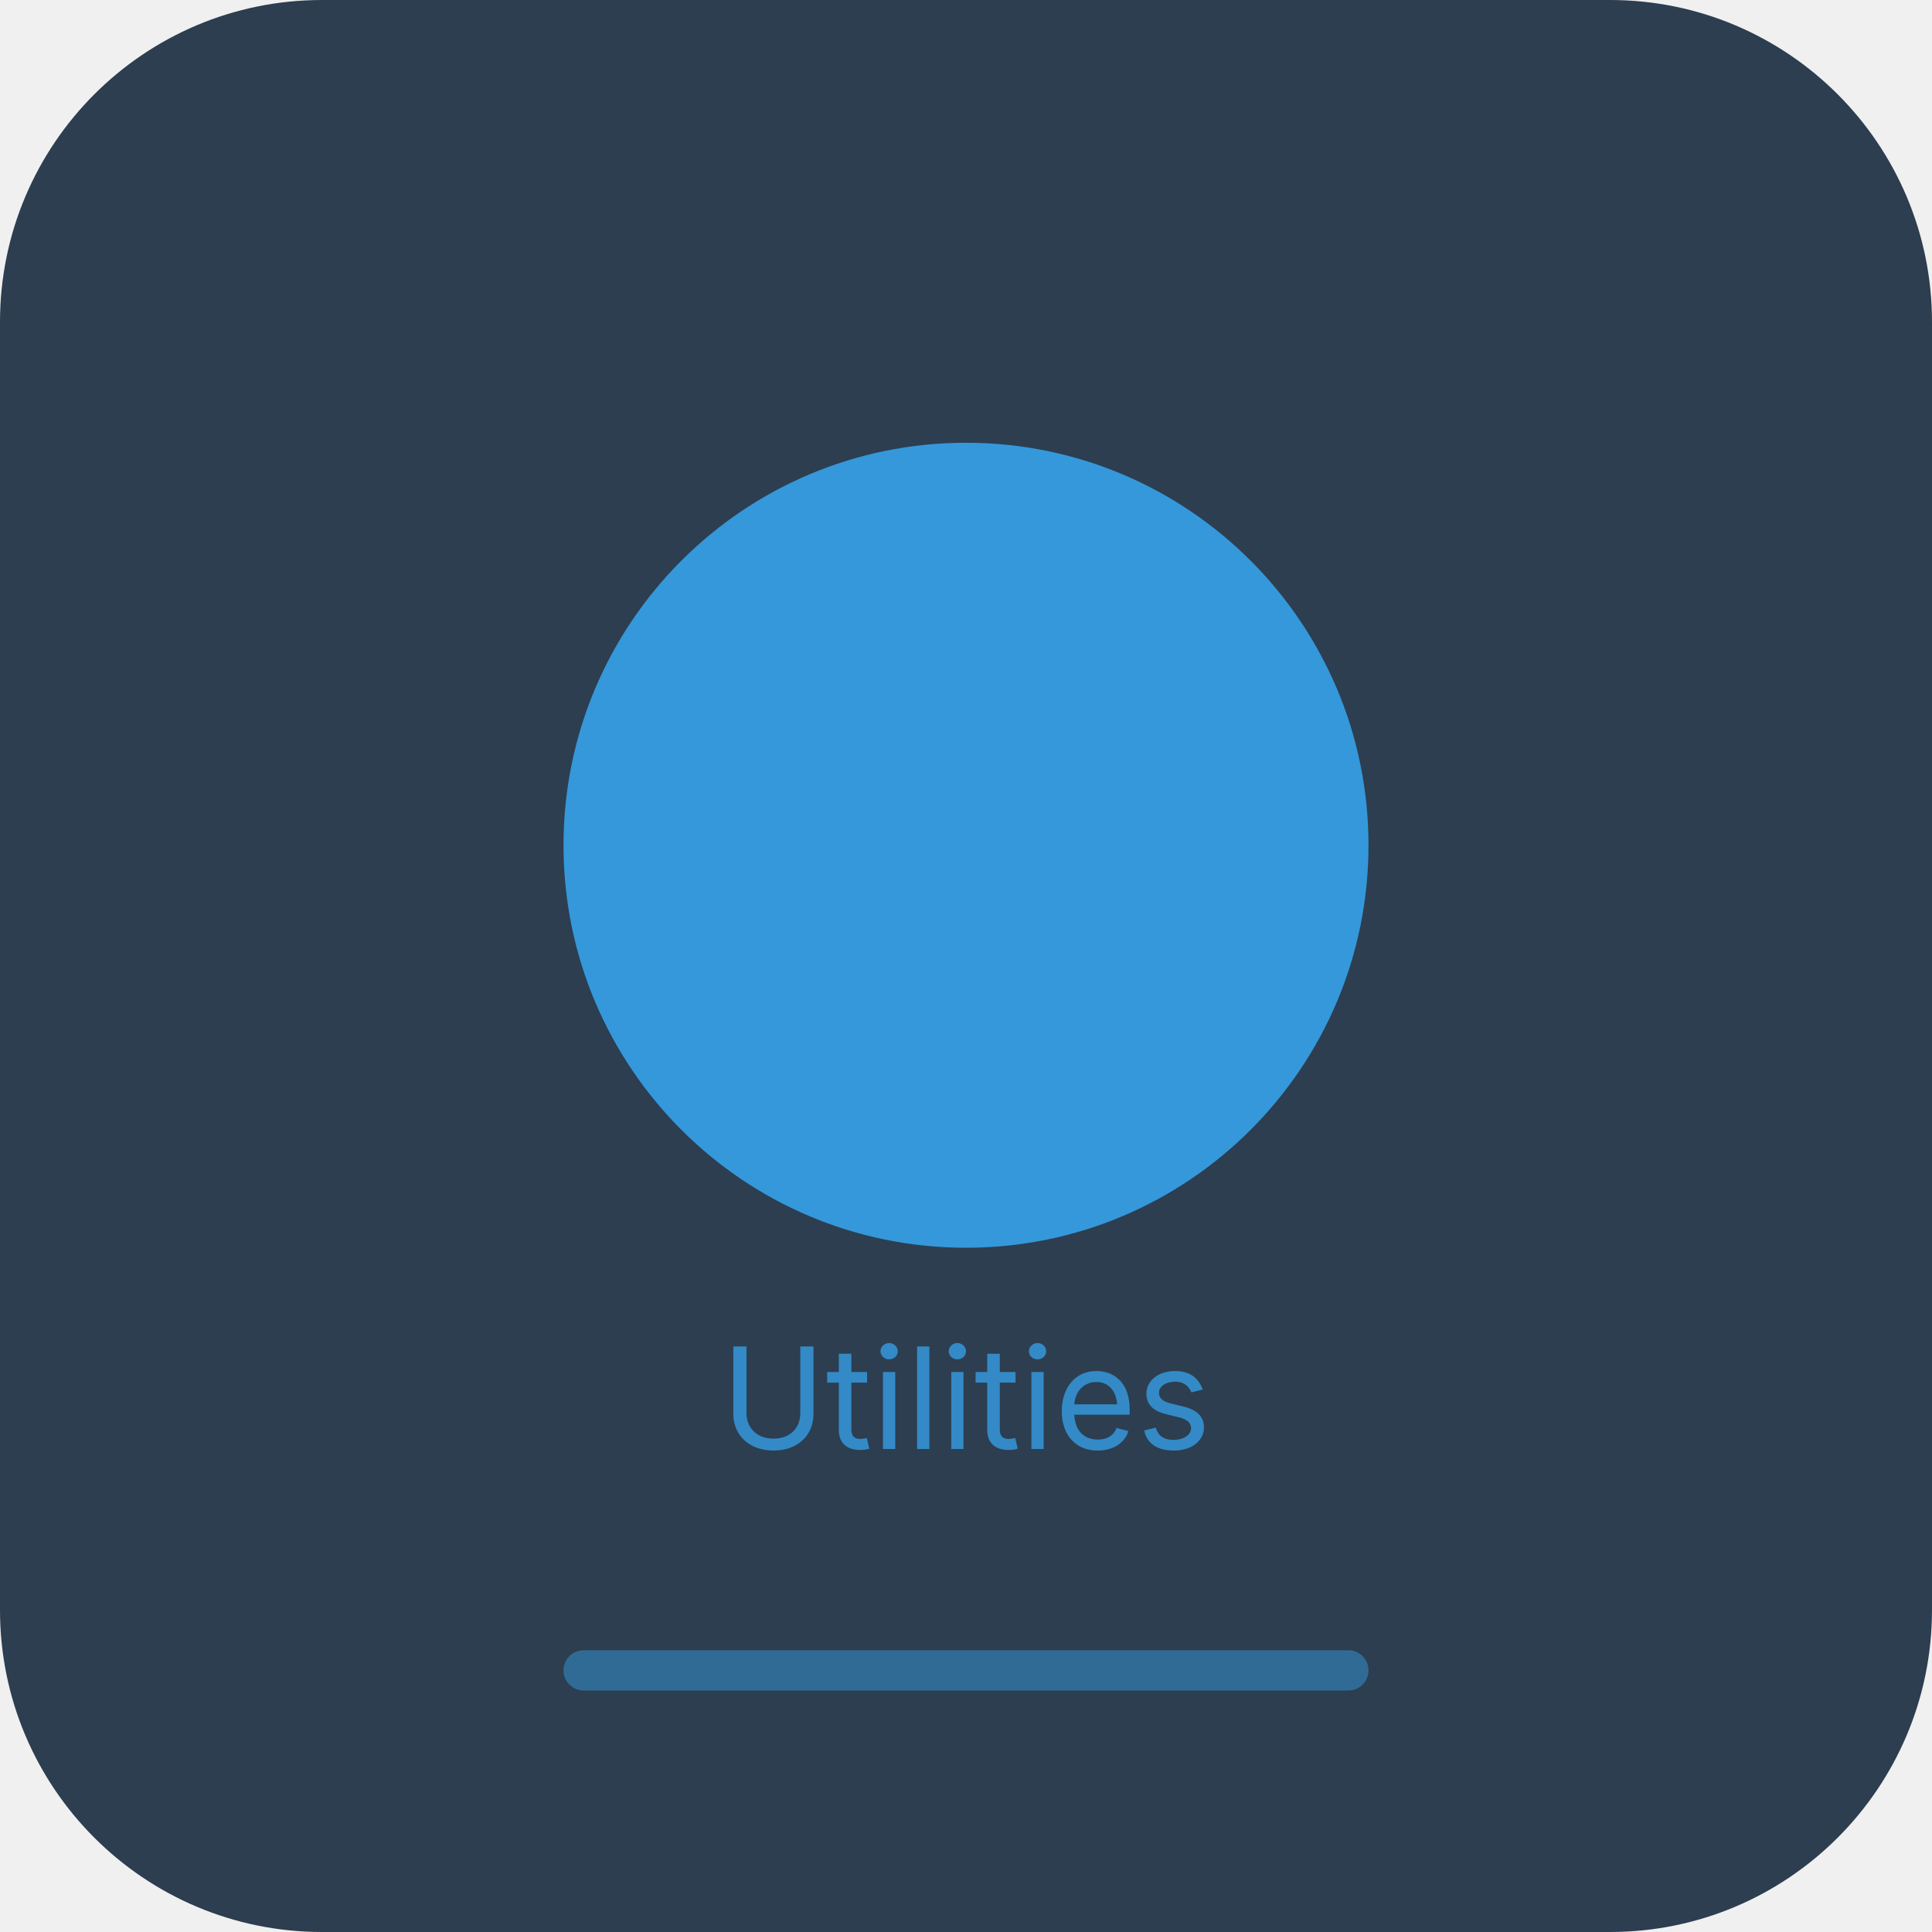
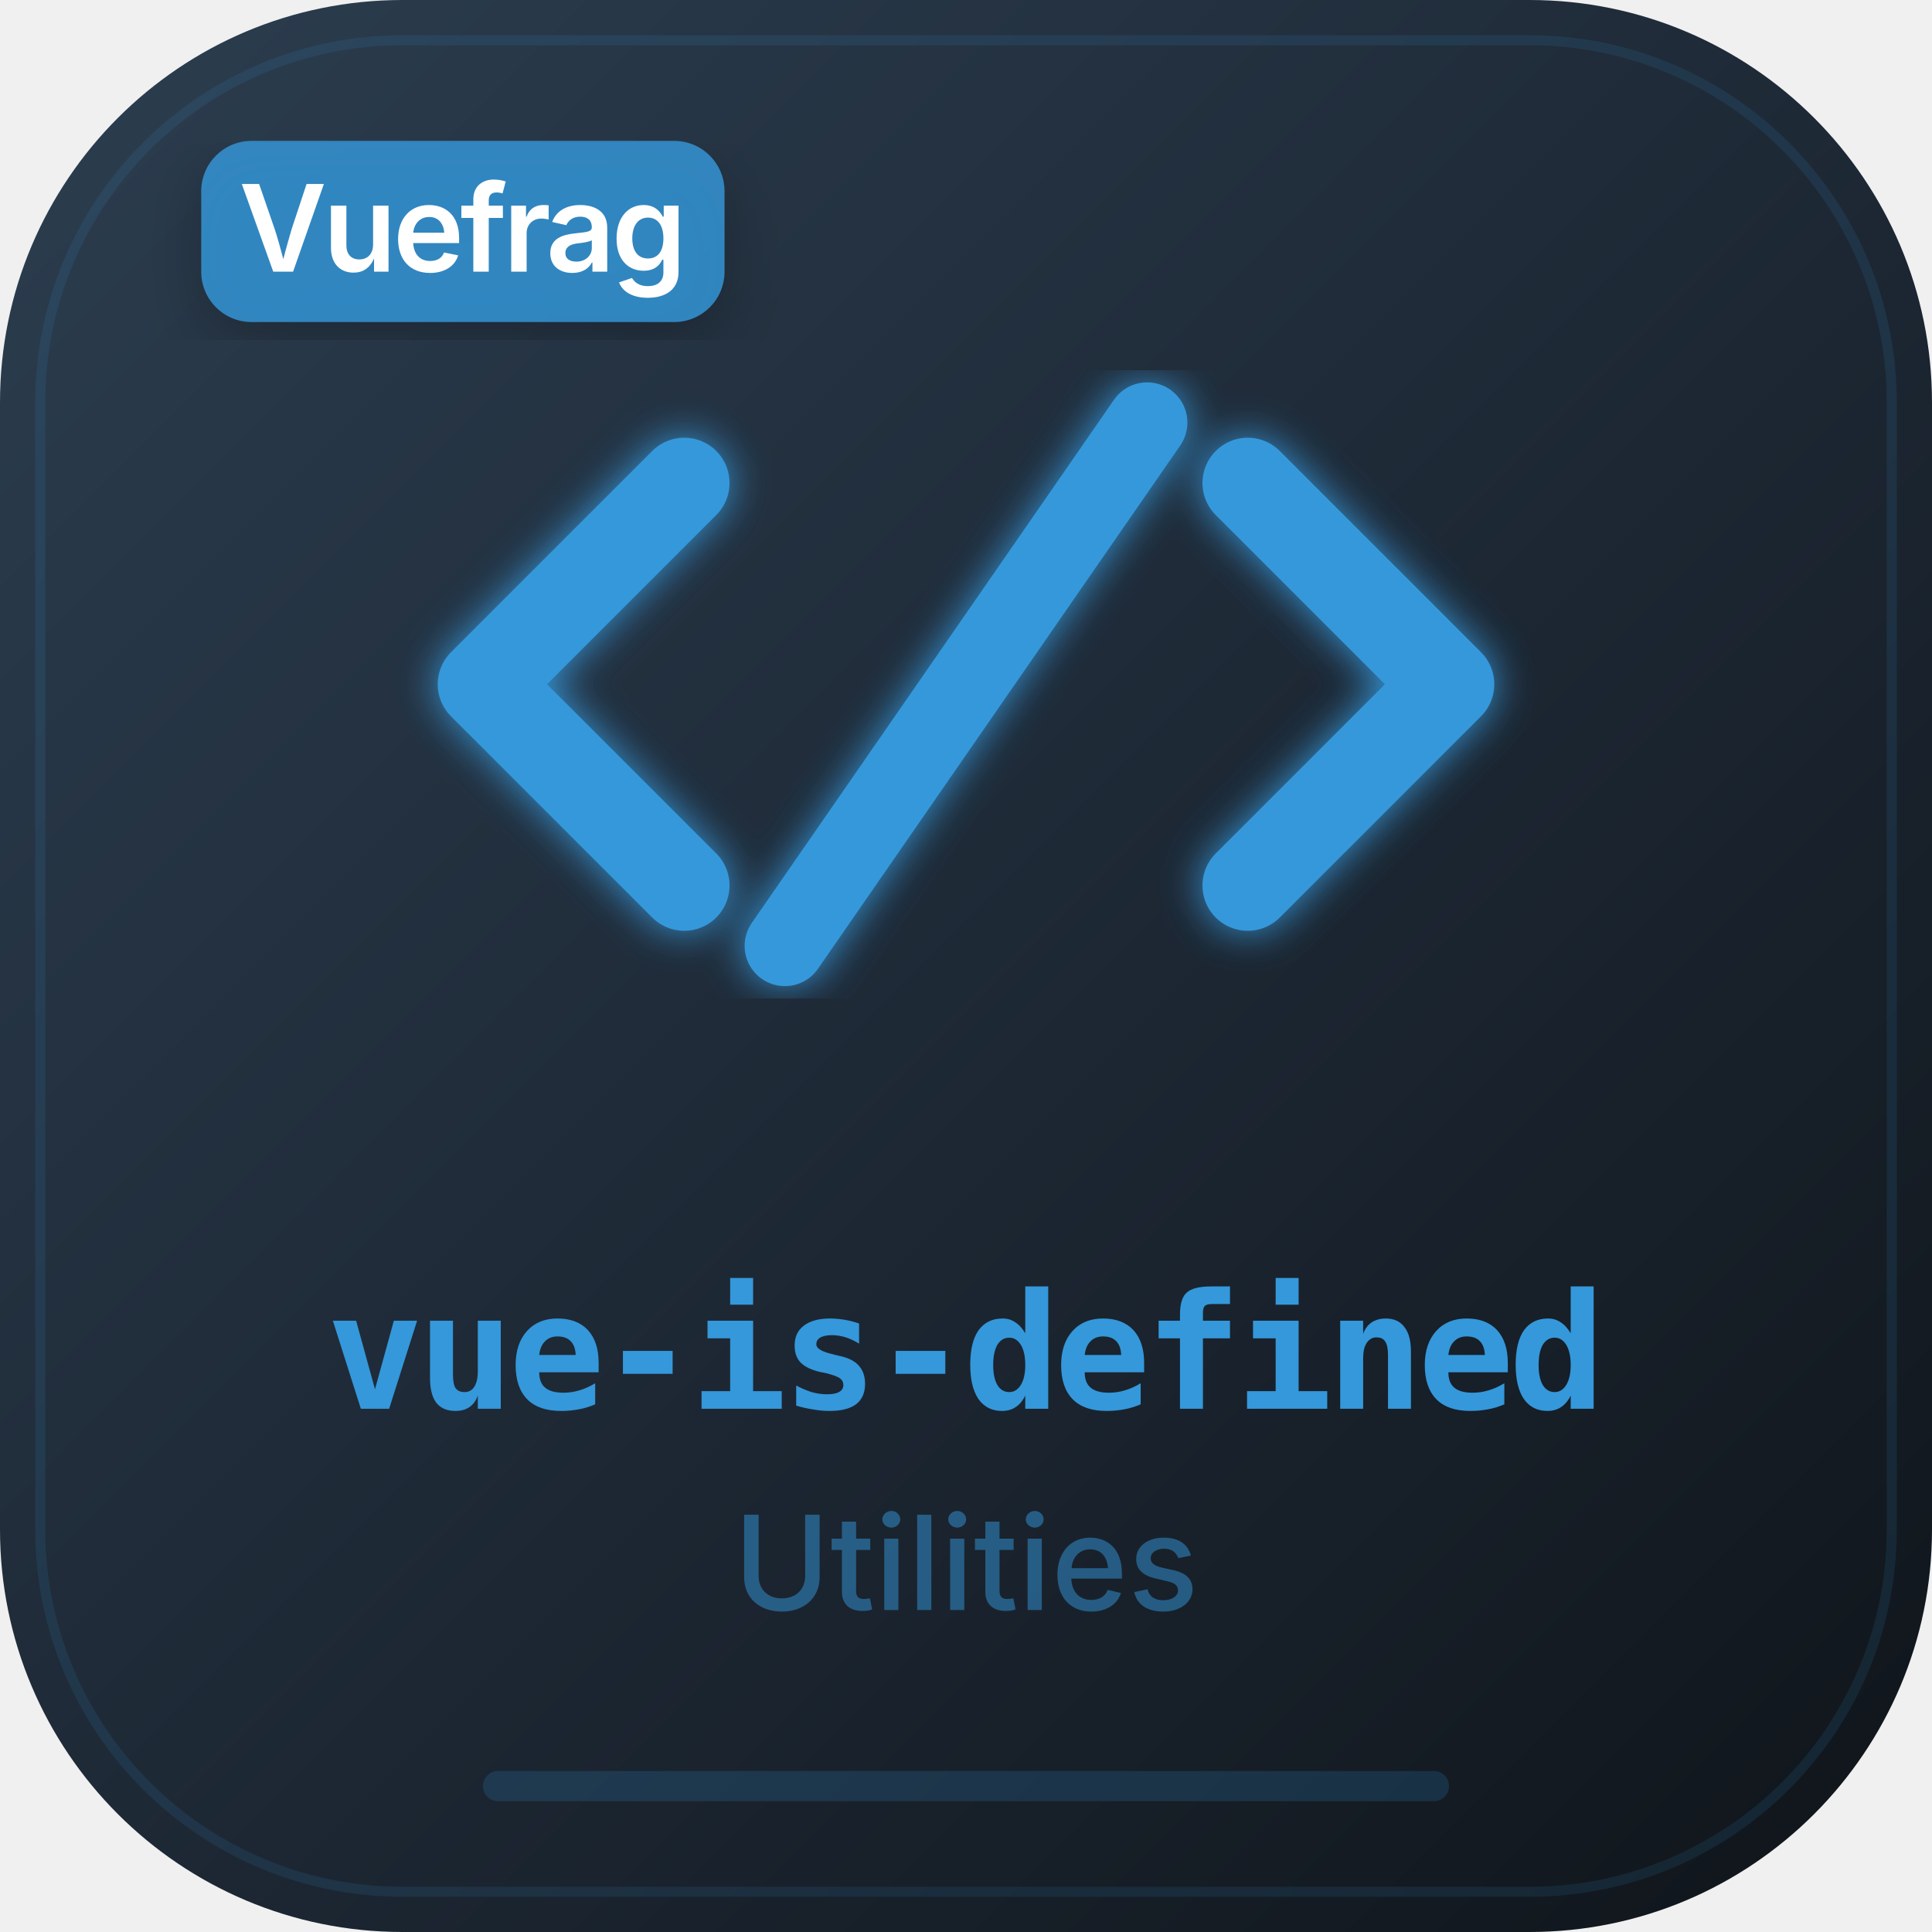
<svg xmlns="http://www.w3.org/2000/svg" width="96" height="96" viewBox="0 0 96 96">
-   <rect width="96" height="96" rx="16" fill="#2c3e50" />
-   <circle cx="48" cy="42" r="20" fill="#3498db" />
-   <text x="48" y="72" text-anchor="middle" font-family="system-ui, -apple-system, sans-serif" font-size="7" fill="#3498db" opacity="0.85">Utilities</text>
-   <rect x="28" y="82" width="40" height="2" rx="1" fill="#3498db" opacity="0.5" />
+   <defs>
+     <linearGradient id="logo-bg-Utilities" x1="0%" y1="0%" x2="100%" y2="100%">
+       <stop offset="0%" style="stop-color:#2c3e50;stop-opacity:1" />
+       <stop offset="50%" style="stop-color:#1e2936;stop-opacity:1" />
+       <stop offset="100%" style="stop-color:#0f1419;stop-opacity:1" />
+     </linearGradient>
+     <filter id="logo-shadow">
+       <feGaussianBlur in="SourceAlpha" stdDeviation="1.5" />
+       <feOffset dx="0" dy="1" result="offsetblur" />
+       <feComponentTransfer>
+         <feFuncA type="linear" slope="0.3" />
+       </feComponentTransfer>
+       <feMerge>
+         <feMergeNode />
+         <feMergeNode in="SourceGraphic" />
+       </feMerge>
+     </filter>
+     <filter id="glow">
+       <feGaussianBlur stdDeviation="1" result="coloredBlur" />
+       <feMerge>
+         <feMergeNode in="coloredBlur" />
+         <feMergeNode in="SourceGraphic" />
+       </feMerge>
+     </filter>
+   </defs>
+   <rect width="96" height="96" rx="20" fill="url(#logo-bg-Utilities)" />
+   <rect x="2" y="2" width="92" height="92" rx="18" fill="none" stroke="#3498db" stroke-width="0.5" opacity="0.12" />
+   <g filter="url(#logo-shadow)">
+     <rect x="10" y="7" width="26" height="9" rx="2.5" fill="#3498db" opacity="0.8" />
+     <text x="23" y="13.5" text-anchor="middle" font-family="system-ui, -apple-system, sans-serif" font-size="6" font-weight="600" fill="white" letter-spacing="-0.2">Vuefrag</text>
+   </g>
+   <g filter="url(#glow)">
+     <path d="M34 24l-10 10 10 10" fill="none" stroke="#3498db" stroke-width="4.5" stroke-linecap="round" stroke-linejoin="round" />
+     <path d="M62 24l10 10-10 10" fill="none" stroke="#3498db" stroke-width="4.5" stroke-linecap="round" stroke-linejoin="round" />
+     <line x1="57" y1="21" x2="39" y2="47" stroke="#3498db" stroke-width="4" stroke-linecap="round" />
+   </g>
+   <text x="48" y="70" text-anchor="middle" font-family="ui-monospace, 'SF Mono', Menlo, monospace" font-size="8" font-weight="600" fill="#3498db" letter-spacing="-0.3">vue-is-defined</text>
+   <text x="48" y="80" text-anchor="middle" font-family="system-ui, -apple-system, sans-serif" font-size="6.5" font-weight="500" fill="#3498db" opacity="0.5">Utilities</text>
+   <rect x="24" y="88" width="48" height="1.5" rx="0.75" fill="#3498db" opacity="0.18" />
</svg>
